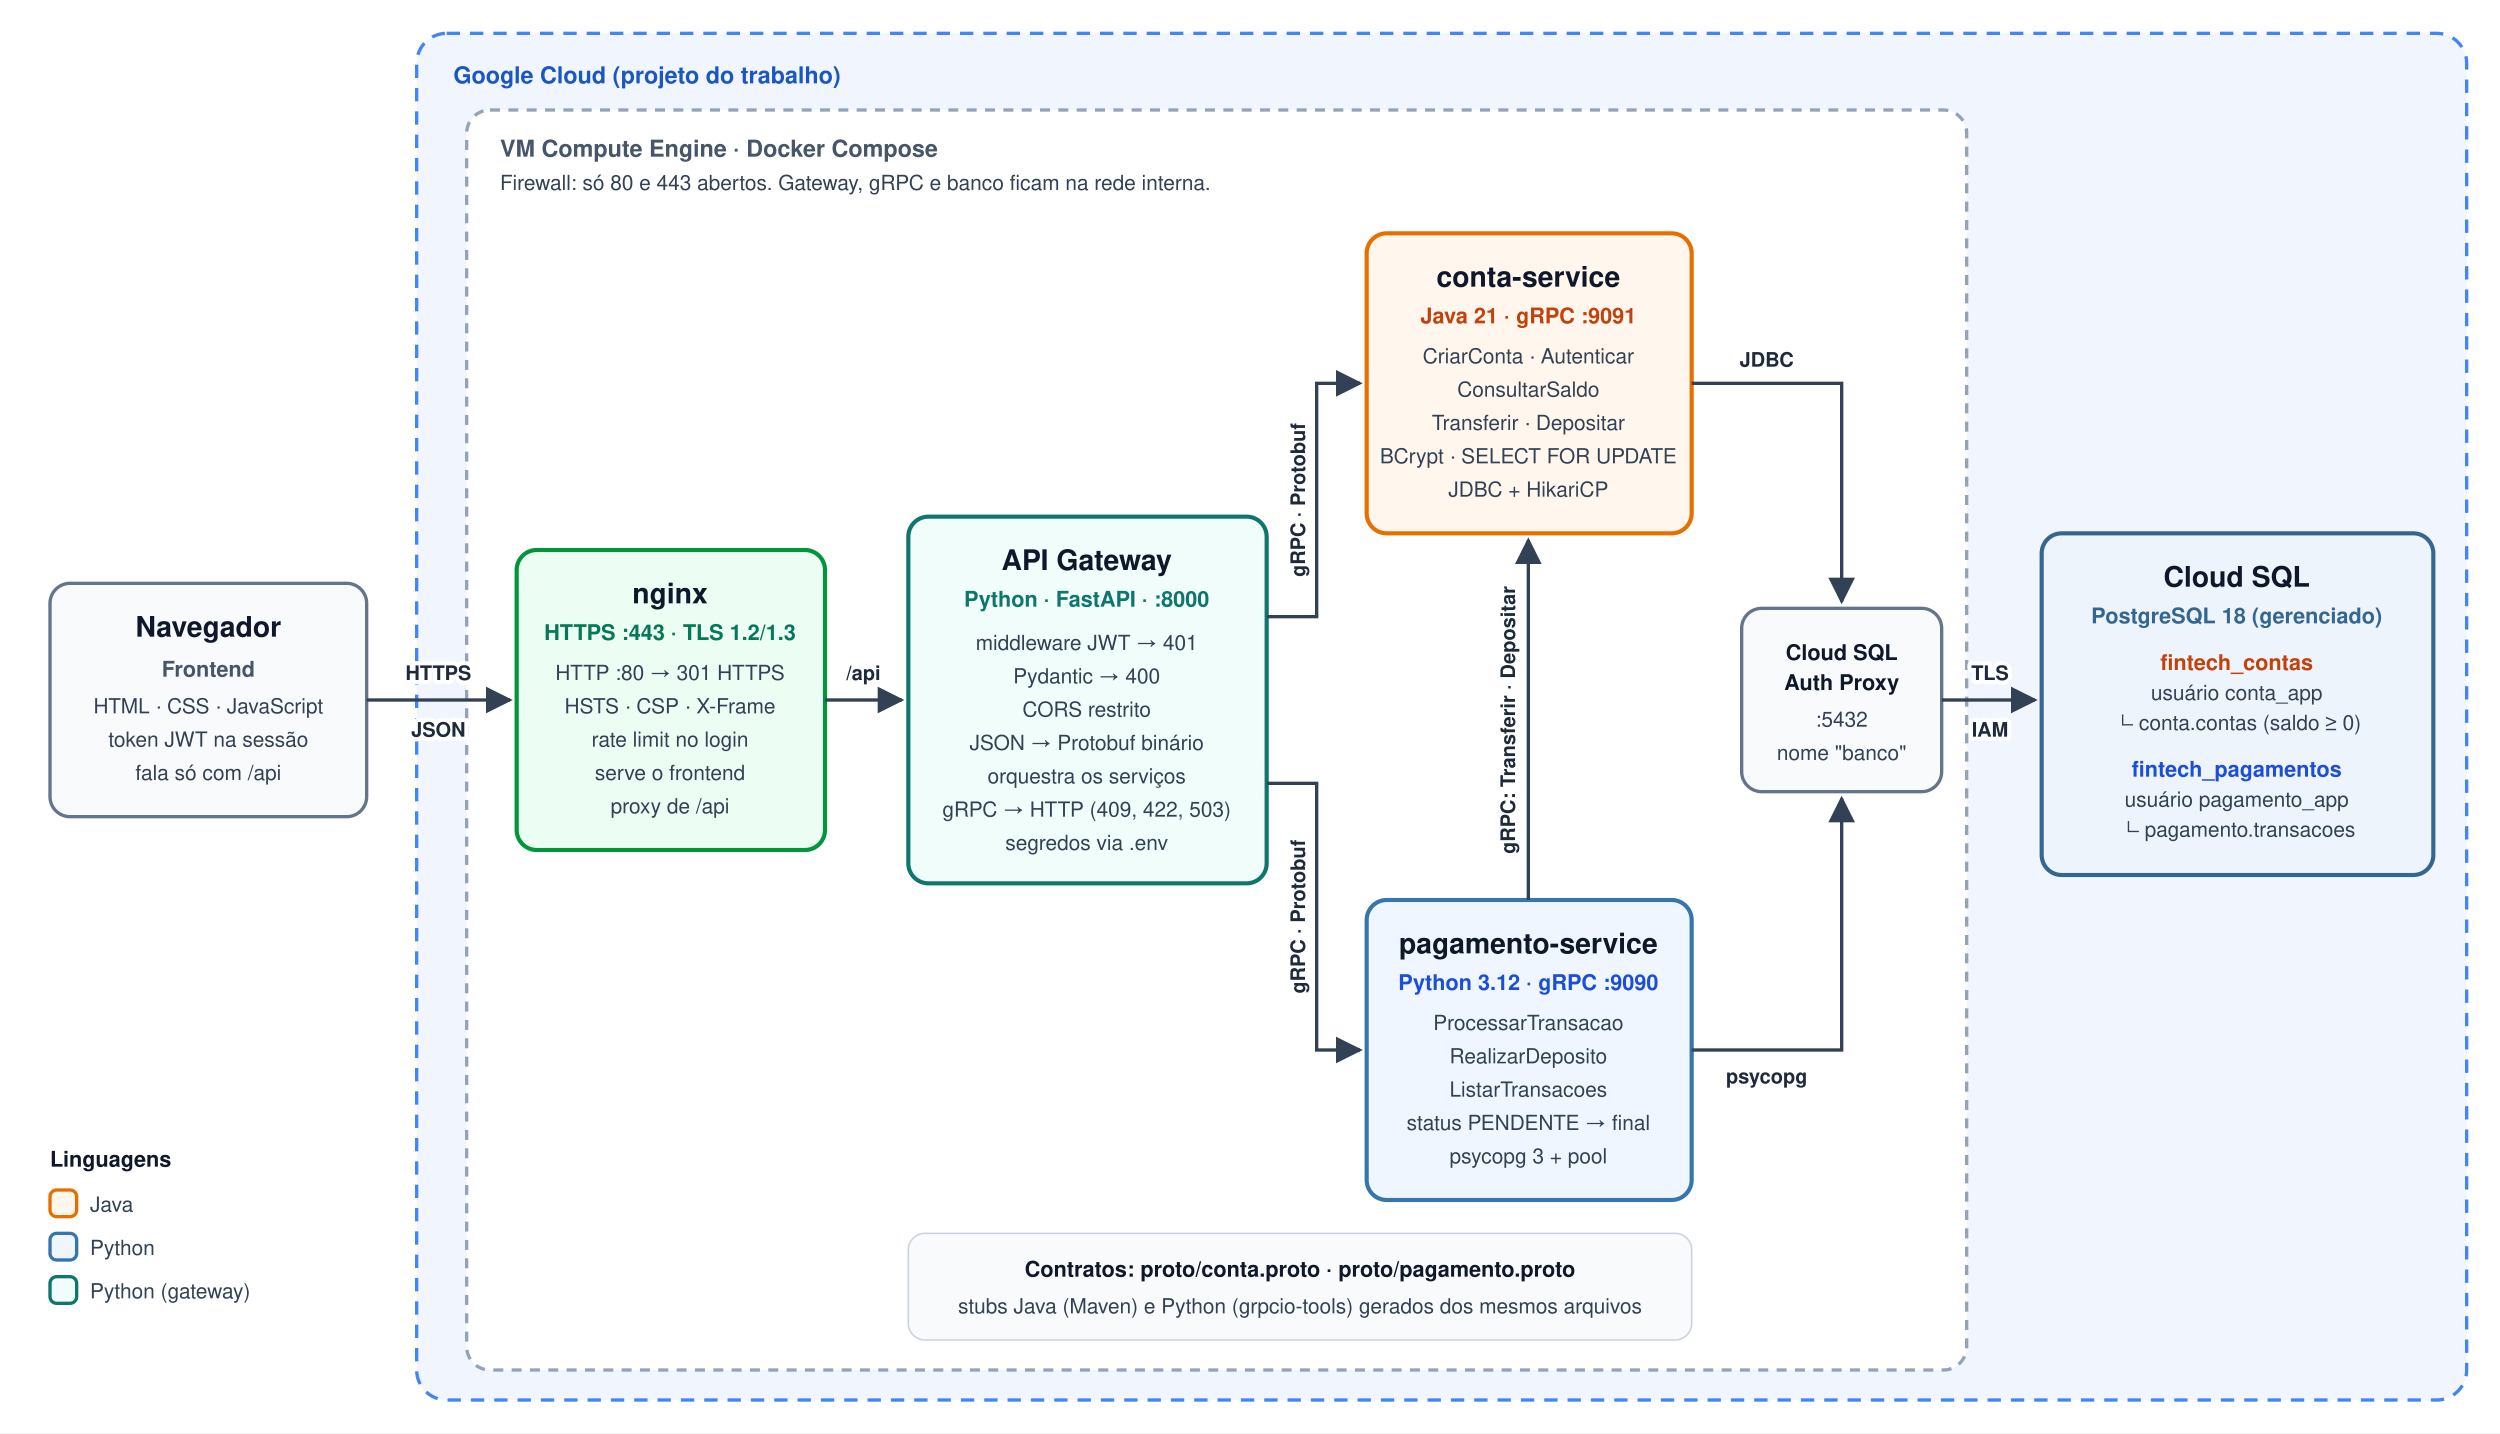
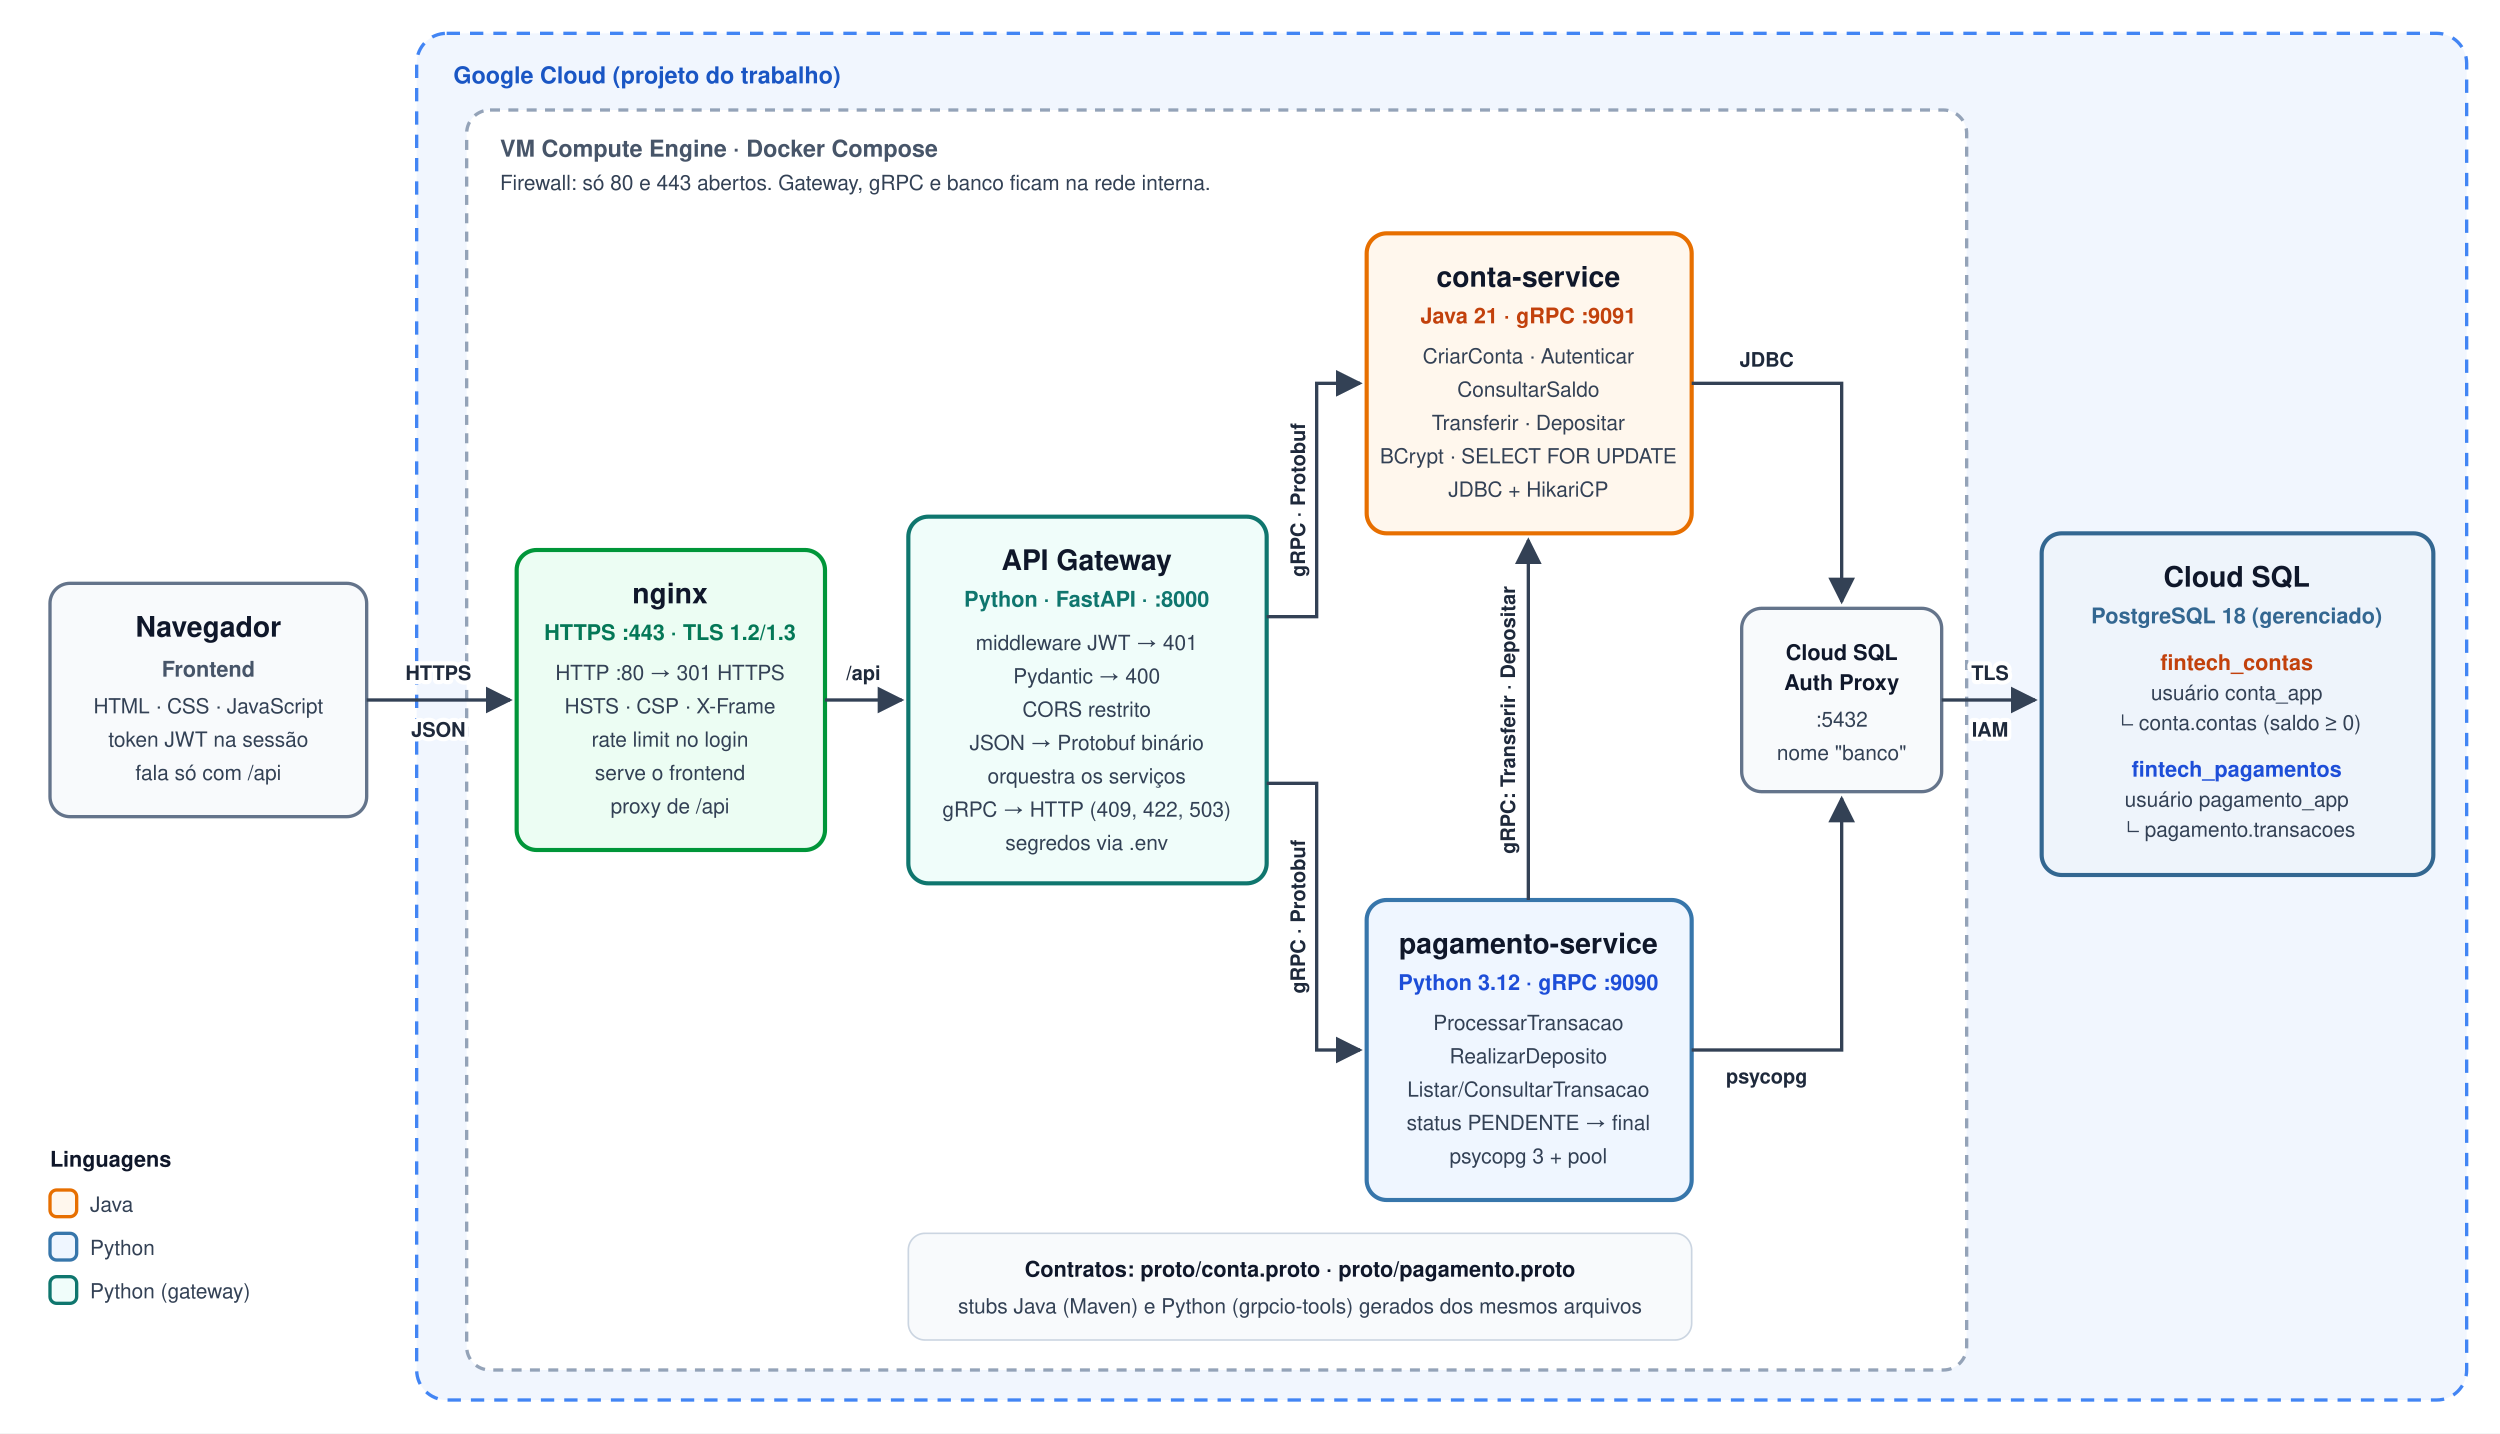
<svg xmlns="http://www.w3.org/2000/svg" viewBox="0 0 1500 860" width="1500" height="860" font-family="Segoe UI, Helvetica, Arial, sans-serif">
  <defs>
    <marker id="seta" viewBox="0 0 10 10" refX="9" refY="5" markerWidth="8" markerHeight="8" orient="auto-start-reverse">
      <path d="M0,0 L10,5 L0,10 z" fill="#334155" />
    </marker>
    <style>
      .titulo { font-size: 17px; font-weight: 700; fill: #0f172a; }
      .tec { font-size: 13px; font-weight: 600; }
      .item { font-size: 12.5px; fill: #334155; }
      .rotulo { font-size: 12px; font-weight: 600; fill: #1e293b; paint-order: stroke; stroke: #ffffff; stroke-width: 5px; stroke-linejoin: round; }
      .limite { font-size: 14px; font-weight: 700; }
      .linha { fill: none; stroke: #334155; stroke-width: 2; marker-end: url(#seta); }
    </style>
  </defs>
  <rect width="1500" height="860" fill="#ffffff" />
  <rect x="250" y="20" width="1230" height="820" rx="18" fill="#f1f6fe" stroke="#4285f4" stroke-width="2" stroke-dasharray="8 6" />
  <text x="272" y="50" class="limite" fill="#1a56c4">Google Cloud (projeto do trabalho)</text>
  <rect x="280" y="66" width="900" height="756" rx="14" fill="#ffffff" stroke="#94a3b8" stroke-width="2" stroke-dasharray="6 5" />
  <text x="300" y="94" class="limite" fill="#475569">VM Compute Engine · Docker Compose</text>
  <text x="300" y="114" class="item">Firewall: só 80 e 443 abertos. Gateway, gRPC e banco ficam na rede interna.</text>
  <rect x="30" y="350" width="190" height="140" rx="12" fill="#f8fafc" stroke="#64748b" stroke-width="2" />
  <text x="125" y="382" text-anchor="middle" class="titulo">Navegador</text>
  <text x="125" y="406" text-anchor="middle" class="tec" fill="#475569">Frontend</text>
  <text x="125" y="428" text-anchor="middle" class="item">HTML · CSS · JavaScript</text>
  <text x="125" y="448" text-anchor="middle" class="item">token JWT na sessão</text>
  <text x="125" y="468" text-anchor="middle" class="item">fala só com /api</text>
  <rect x="310" y="330" width="185" height="180" rx="12" fill="#ecfdf3" stroke="#009639" stroke-width="2.5" />
  <text x="402" y="362" text-anchor="middle" class="titulo">nginx</text>
  <text x="402" y="384" text-anchor="middle" class="tec" fill="#047857">HTTPS :443 · TLS 1.2/1.3</text>
  <text x="402" y="408" text-anchor="middle" class="item">HTTP :80 → 301 HTTPS</text>
  <text x="402" y="428" text-anchor="middle" class="item">HSTS · CSP · X-Frame</text>
  <text x="402" y="448" text-anchor="middle" class="item">rate limit no login</text>
  <text x="402" y="468" text-anchor="middle" class="item">serve o frontend</text>
  <text x="402" y="488" text-anchor="middle" class="item">proxy de /api</text>
  <rect x="545" y="310" width="215" height="220" rx="12" fill="#f0fdfa" stroke="#0f766e" stroke-width="2.5" />
  <text x="652" y="342" text-anchor="middle" class="titulo">API Gateway</text>
  <text x="652" y="364" text-anchor="middle" class="tec" fill="#0f766e">Python · FastAPI · :8000</text>
  <text x="652" y="390" text-anchor="middle" class="item">middleware JWT → 401</text>
  <text x="652" y="410" text-anchor="middle" class="item">Pydantic → 400</text>
  <text x="652" y="430" text-anchor="middle" class="item">CORS restrito</text>
  <text x="652" y="450" text-anchor="middle" class="item">JSON → Protobuf binário</text>
  <text x="652" y="470" text-anchor="middle" class="item">orquestra os serviços</text>
  <text x="652" y="490" text-anchor="middle" class="item">gRPC → HTTP (409, 422, 503)</text>
  <text x="652" y="510" text-anchor="middle" class="item">segredos via .env</text>
  <rect x="820" y="140" width="195" height="180" rx="12" fill="#fff7ed" stroke="#e76f00" stroke-width="2.5" />
  <text x="917" y="172" text-anchor="middle" class="titulo">conta-service</text>
  <text x="917" y="194" text-anchor="middle" class="tec" fill="#c2410c">Java 21 · gRPC :9091</text>
  <text x="917" y="218" text-anchor="middle" class="item">CriarConta · Autenticar</text>
  <text x="917" y="238" text-anchor="middle" class="item">ConsultarSaldo</text>
  <text x="917" y="258" text-anchor="middle" class="item">Transferir · Depositar</text>
  <text x="917" y="278" text-anchor="middle" class="item">BCrypt · SELECT FOR UPDATE</text>
  <text x="917" y="298" text-anchor="middle" class="item">JDBC + HikariCP</text>
  <rect x="820" y="540" width="195" height="180" rx="12" fill="#eff6ff" stroke="#3776ab" stroke-width="2.5" />
  <text x="917" y="572" text-anchor="middle" class="titulo">pagamento-service</text>
  <text x="917" y="594" text-anchor="middle" class="tec" fill="#1d4ed8">Python 3.12 · gRPC :9090</text>
  <text x="917" y="618" text-anchor="middle" class="item">ProcessarTransacao</text>
  <text x="917" y="638" text-anchor="middle" class="item">RealizarDeposito</text>
-   <text x="917" y="658" text-anchor="middle" class="item">ListarTransacoes</text>
+   <text x="917" y="658" text-anchor="middle" class="item">Listar/ConsultarTransacao</text>
  <text x="917" y="678" text-anchor="middle" class="item">status PENDENTE → final</text>
  <text x="917" y="698" text-anchor="middle" class="item">psycopg 3 + pool</text>
  <rect x="1045" y="365" width="120" height="110" rx="12" fill="#f8fafc" stroke="#64748b" stroke-width="2" />
  <text x="1105" y="396" text-anchor="middle" class="tec" fill="#0f172a">Cloud SQL</text>
  <text x="1105" y="414" text-anchor="middle" class="tec" fill="#0f172a">Auth Proxy</text>
  <text x="1105" y="436" text-anchor="middle" class="item">:5432</text>
  <text x="1105" y="456" text-anchor="middle" class="item">nome "banco"</text>
  <rect x="1225" y="320" width="235" height="205" rx="12" fill="#eef4fb" stroke="#336791" stroke-width="2.5" />
  <text x="1342" y="352" text-anchor="middle" class="titulo">Cloud SQL</text>
  <text x="1342" y="374" text-anchor="middle" class="tec" fill="#336791">PostgreSQL 18 (gerenciado)</text>
  <text x="1342" y="402" text-anchor="middle" class="tec" fill="#c2410c">fintech_contas</text>
  <text x="1342" y="420" text-anchor="middle" class="item">usuário conta_app</text>
  <text x="1342" y="438" text-anchor="middle" class="item">└ conta.contas (saldo ≥ 0)</text>
  <text x="1342" y="466" text-anchor="middle" class="tec" fill="#1d4ed8">fintech_pagamentos</text>
  <text x="1342" y="484" text-anchor="middle" class="item">usuário pagamento_app</text>
  <text x="1342" y="502" text-anchor="middle" class="item">└ pagamento.transacoes</text>
  <path class="linha" d="M220,420 H306" />
  <text x="263" y="408" text-anchor="middle" class="rotulo">HTTPS</text>
  <text x="263" y="442" text-anchor="middle" class="rotulo">JSON</text>
  <path class="linha" d="M495,420 H541" />
  <text x="518" y="408" text-anchor="middle" class="rotulo">/api</text>
  <path class="linha" d="M760,370 H790 V230 H816" />
  <text transform="translate(783,300) rotate(-90)" text-anchor="middle" class="rotulo">gRPC · Protobuf</text>
  <path class="linha" d="M760,470 H790 V630 H816" />
  <text transform="translate(783,550) rotate(-90)" text-anchor="middle" class="rotulo">gRPC · Protobuf</text>
  <path class="linha" d="M917,540 V324" />
  <text transform="translate(909,432) rotate(-90)" text-anchor="middle" class="rotulo">gRPC: Transferir · Depositar</text>
  <path class="linha" d="M1015,230 H1105 V361" />
  <text x="1060" y="220" text-anchor="middle" class="rotulo">JDBC</text>
  <path class="linha" d="M1015,630 H1105 V479" />
  <text x="1060" y="650" text-anchor="middle" class="rotulo">psycopg</text>
  <path class="linha" d="M1165,420 H1221" />
  <text x="1194" y="408" text-anchor="middle" class="rotulo">TLS</text>
  <text x="1194" y="442" text-anchor="middle" class="rotulo">IAM</text>
  <rect x="545" y="740" width="470" height="64" rx="10" fill="#f8fafc" stroke="#cbd5e1" />
  <text x="780" y="766" text-anchor="middle" class="tec" fill="#0f172a">Contratos: proto/conta.proto · proto/pagamento.proto</text>
  <text x="780" y="788" text-anchor="middle" class="item">stubs Java (Maven) e Python (grpcio-tools) gerados dos mesmos arquivos</text>
  <g transform="translate(30,700)">
    <text x="0" y="0" class="tec" fill="#0f172a">Linguagens</text>
    <rect x="0" y="14" width="16" height="16" rx="4" fill="#fff7ed" stroke="#e76f00" stroke-width="2" />
    <text x="24" y="27" class="item">Java</text>
    <rect x="0" y="40" width="16" height="16" rx="4" fill="#eff6ff" stroke="#3776ab" stroke-width="2" />
    <text x="24" y="53" class="item">Python</text>
    <rect x="0" y="66" width="16" height="16" rx="4" fill="#f0fdfa" stroke="#0f766e" stroke-width="2" />
    <text x="24" y="79" class="item">Python (gateway)</text>
  </g>
</svg>
